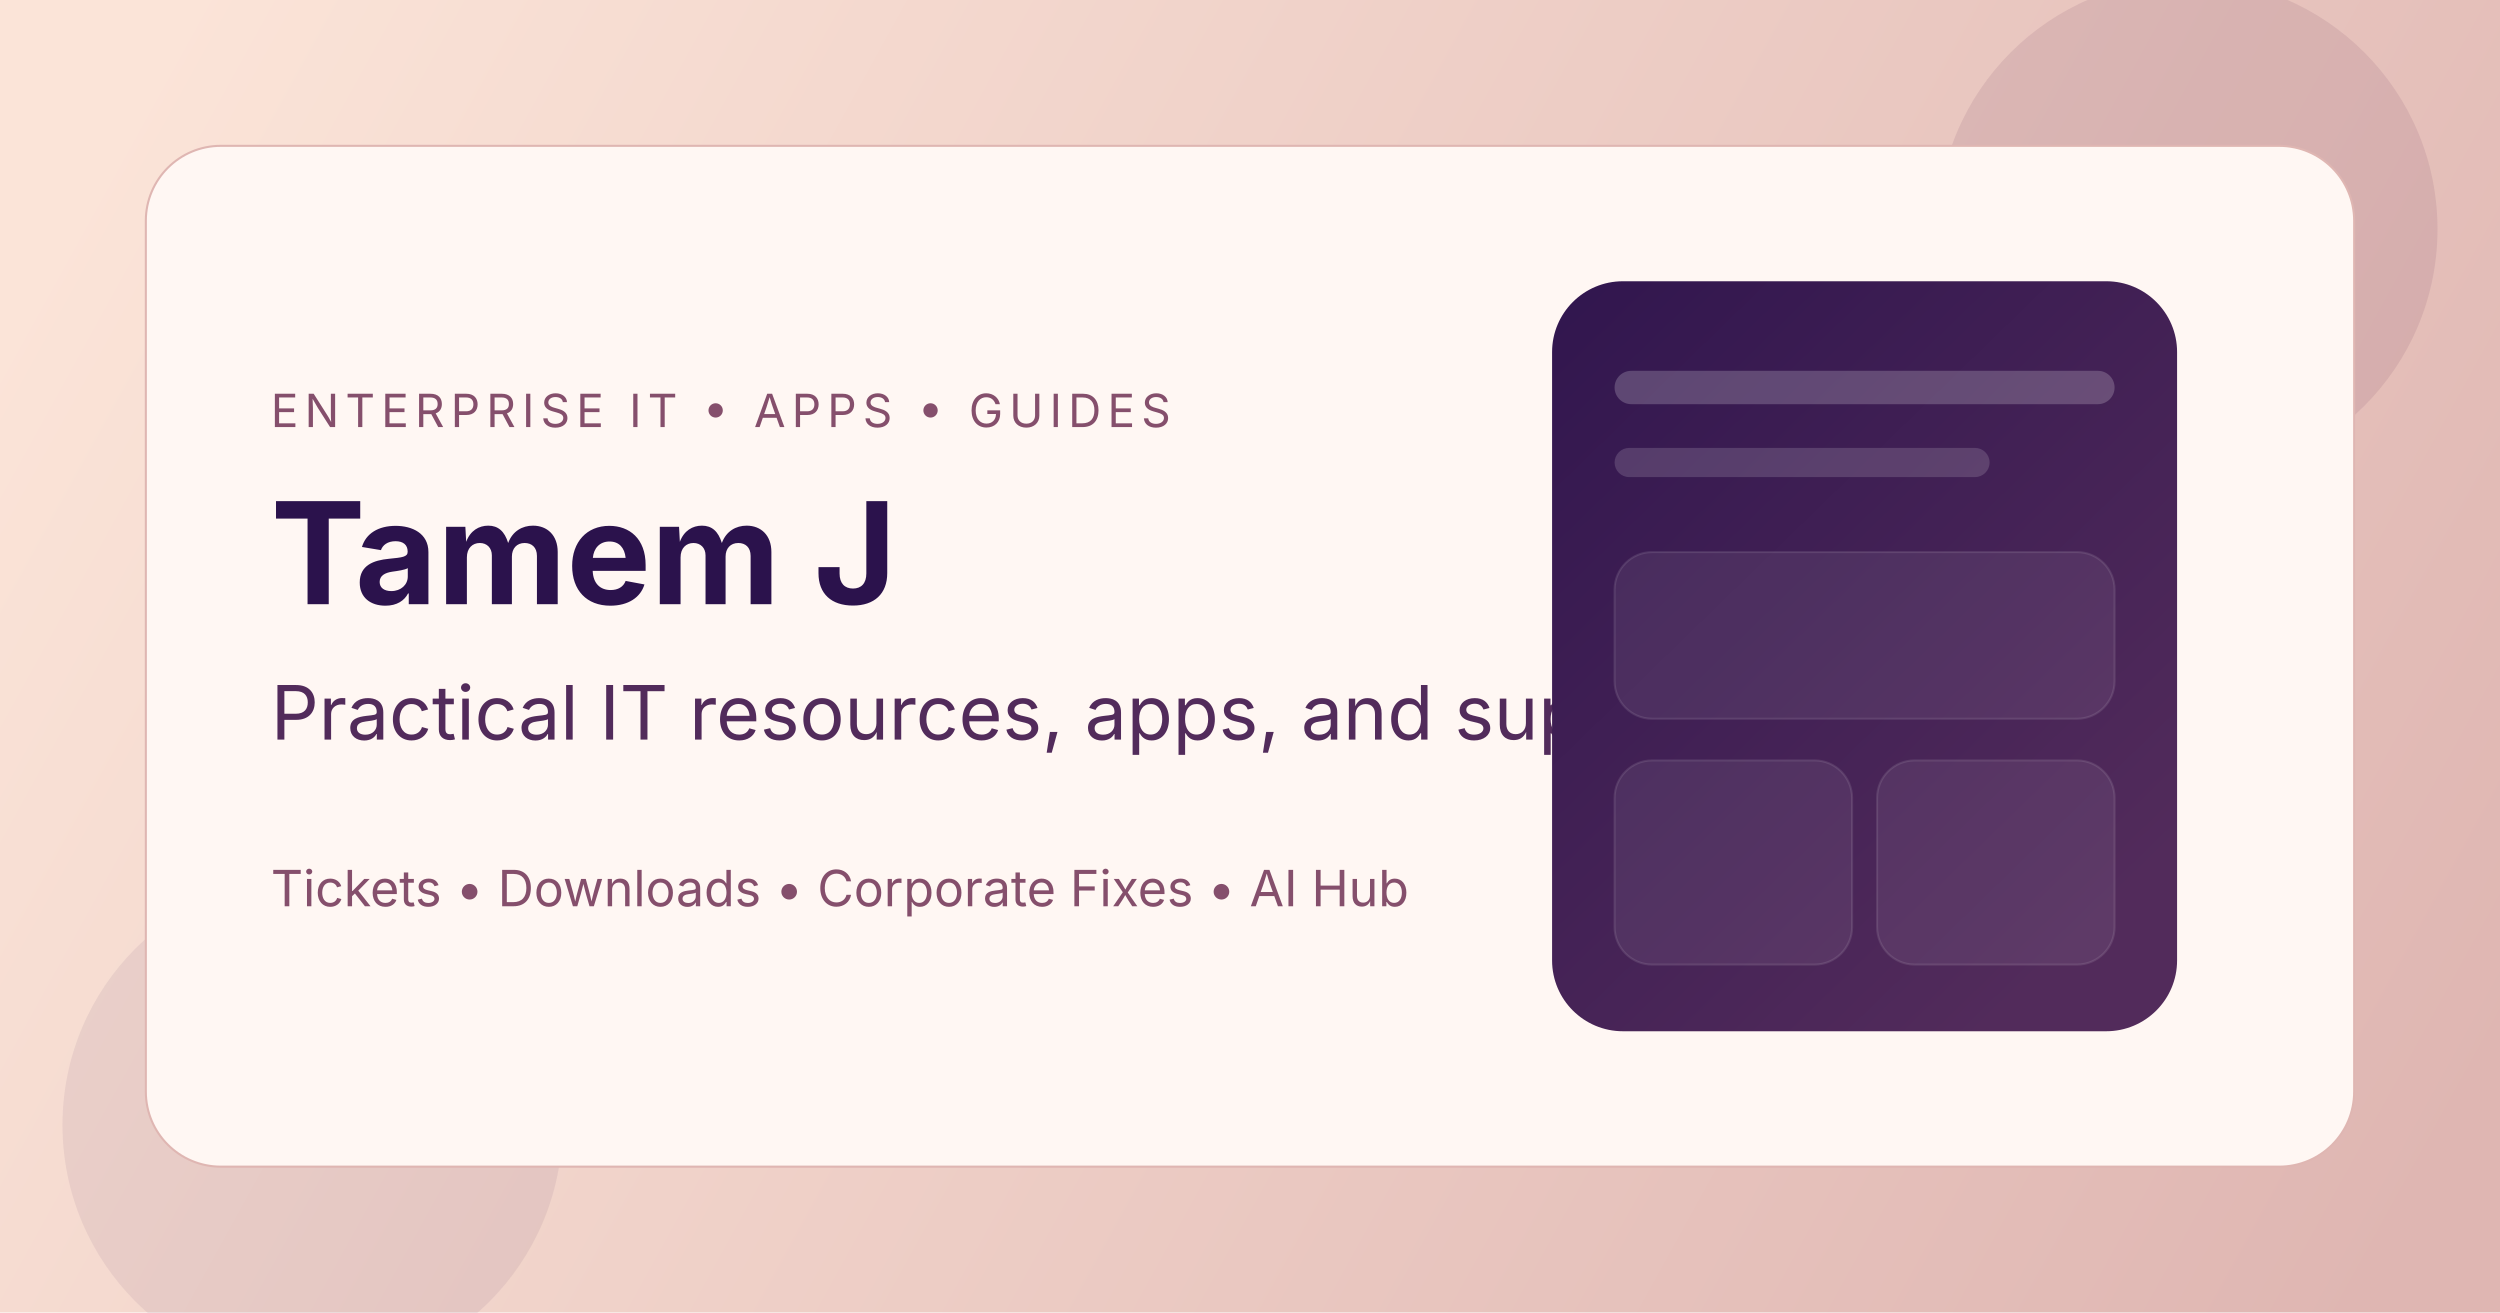
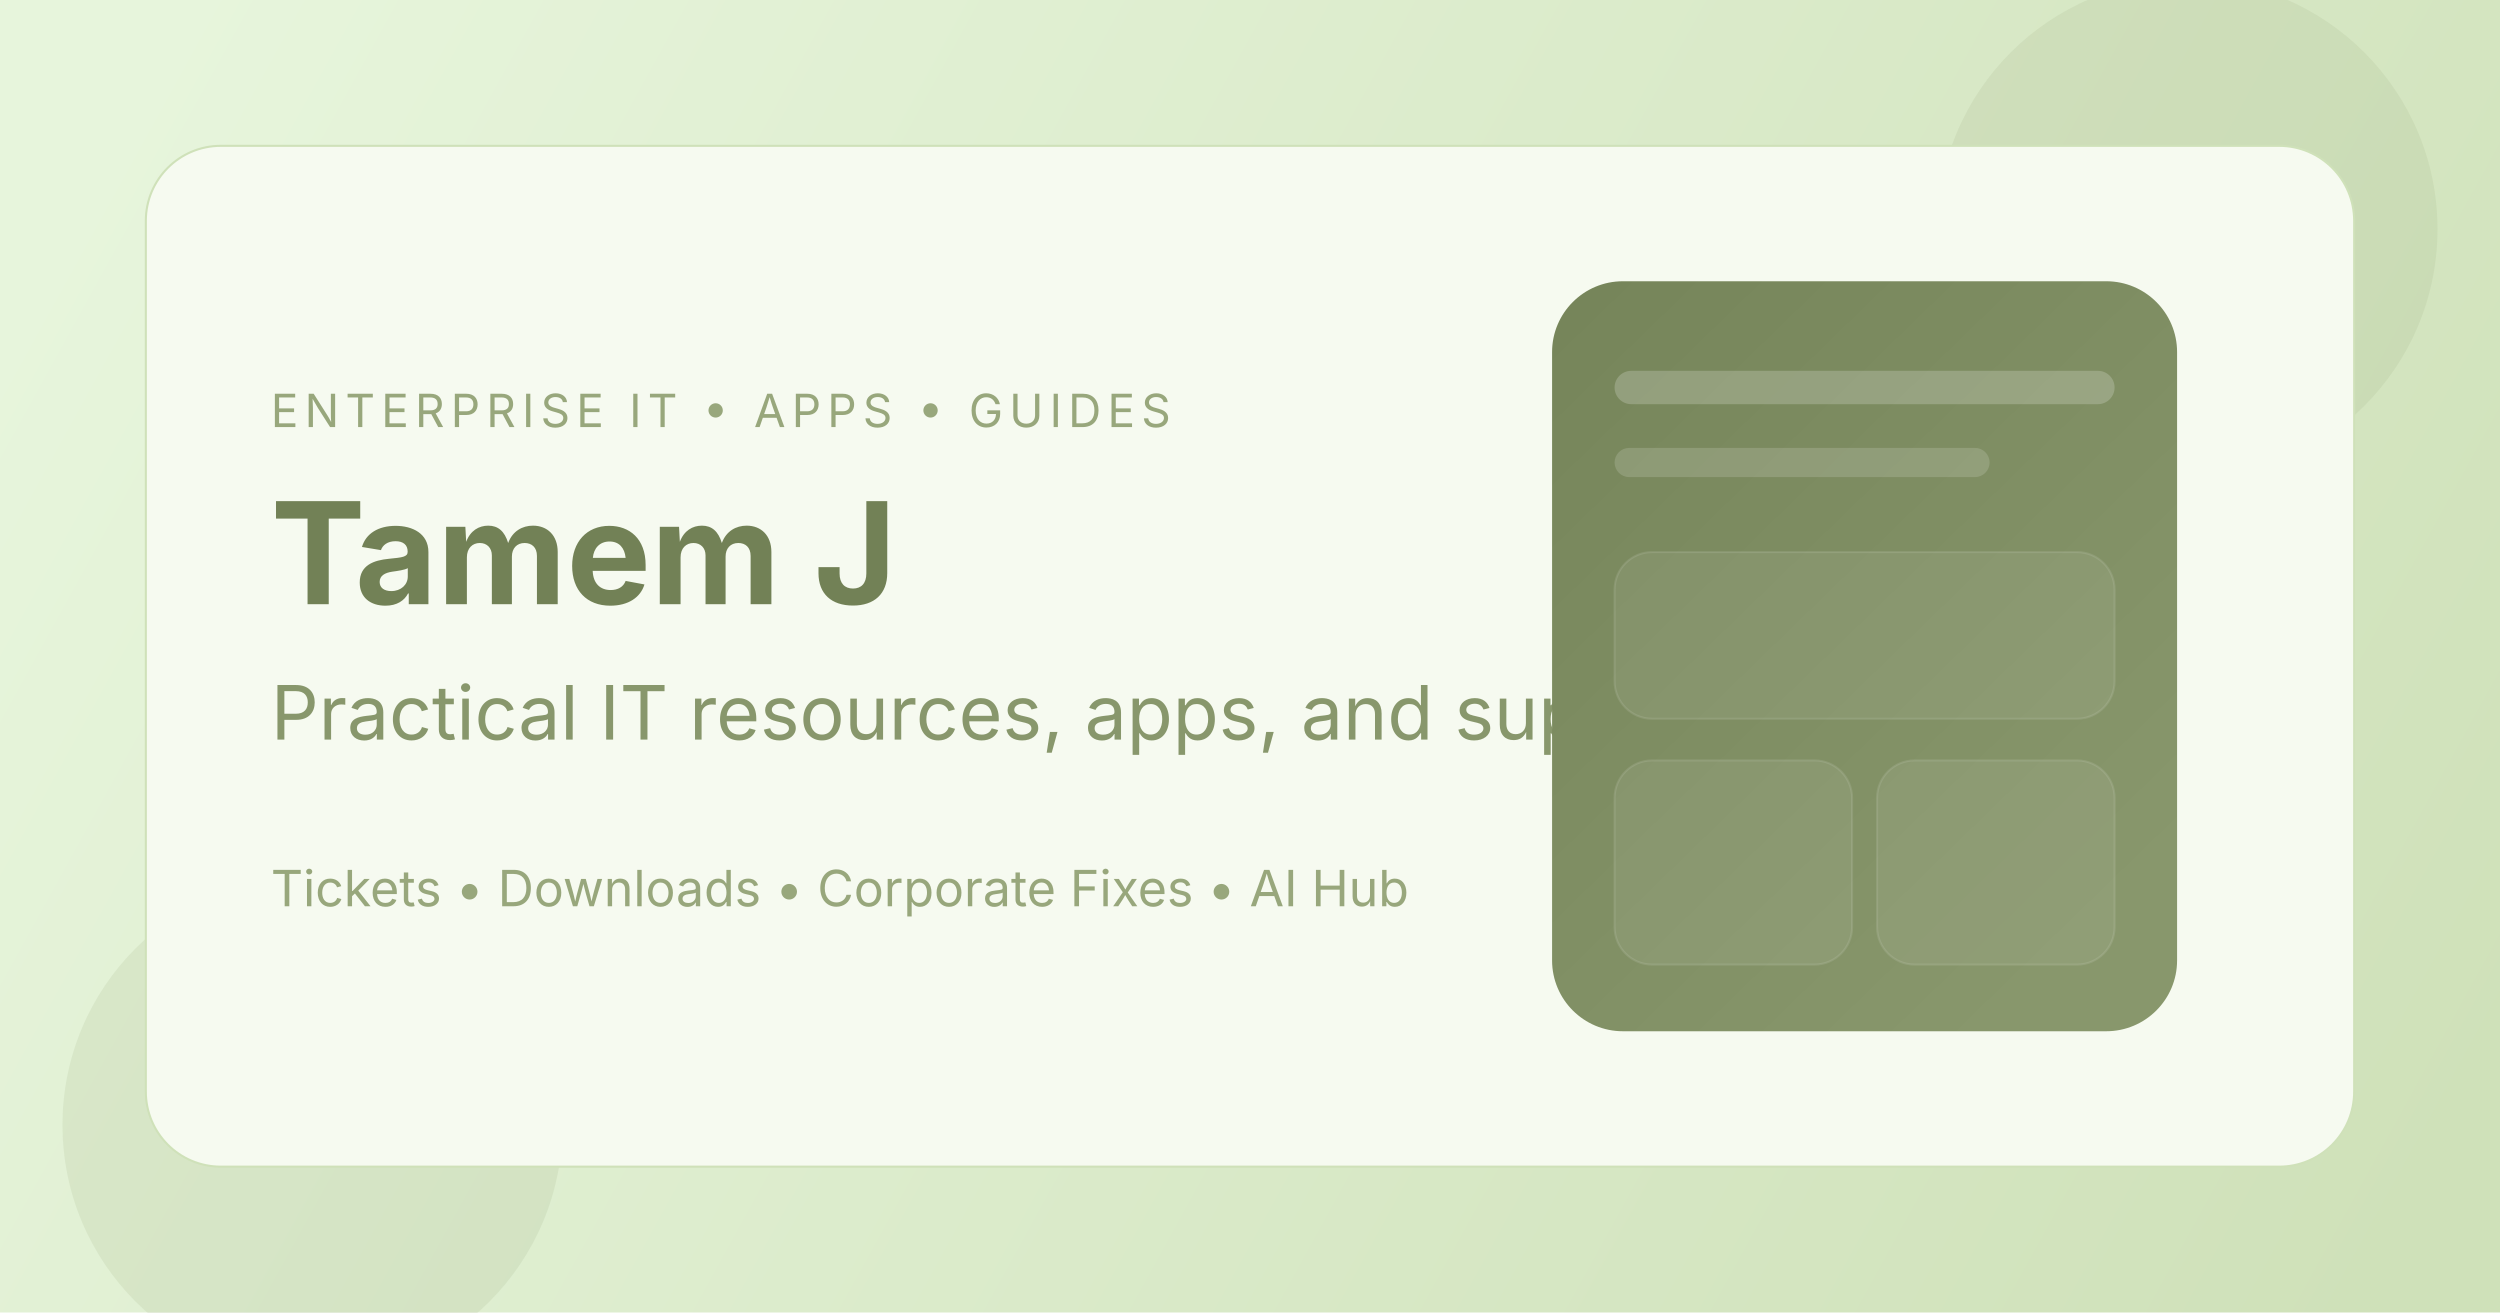
<svg xmlns="http://www.w3.org/2000/svg" width="1200" height="630" viewBox="0 0 1200 630" fill="none">
  <defs>
    <linearGradient id="bg" x1="70" y1="30" x2="1140" y2="620" gradientUnits="userSpaceOnUse">
-       <stop stop-color="#FBE4D8" />
-       <stop offset="1" stop-color="#DFB6B2" />
+       <stop stop-color="#E7F5DC" />
+       <stop offset="1" stop-color="#CFE1B9" />
    </linearGradient>
    <linearGradient id="card" x1="650" y1="130" x2="980" y2="470" gradientUnits="userSpaceOnUse">
-       <stop stop-color="#2B124C" />
-       <stop offset="1" stop-color="#522B5B" />
+       <stop stop-color="#728156" />
+       <stop offset="1" stop-color="#88976C" />
    </linearGradient>
  </defs>
  <rect width="1200" height="630" fill="url(#bg)" />
-   <circle cx="1050" cy="110" r="120" fill="#854F6C24" />
-   <circle cx="150" cy="540" r="120" fill="#522B5B14" />
-   <rect x="70" y="70" width="1060" height="490" rx="36" fill="#FFF7F3" stroke="#DFB6B2" />
-   <text x="130" y="205" fill="#854F6C" font-size="22" font-family="Inter, Arial, sans-serif" letter-spacing="3">ENTERPRISE IT • APPS • GUIDES</text>
-   <text x="130" y="290" fill="#2B124C" font-size="68" font-family="Inter, Arial, sans-serif" font-weight="700">Tamem J</text>
-   <text x="130" y="355" fill="#522B5B" font-size="36" font-family="Inter, Arial, sans-serif">Practical IT resources, apps, and support tools</text>
-   <text x="130" y="435" fill="#854F6C" font-size="24" font-family="Inter, Arial, sans-serif">Tickets • Downloads • Corporate Fixes • AI Hub</text>
+   <circle cx="1050" cy="110" r="120" fill="#98A77C24" />
+   <circle cx="150" cy="540" r="120" fill="#88976C20" />
+   <rect x="70" y="70" width="1060" height="490" rx="36" fill="#F6FAF0" stroke="#CFE1B9" />
+   <text x="130" y="205" fill="#98A77C" font-size="22" font-family="Inter, Arial, sans-serif" letter-spacing="3">ENTERPRISE IT • APPS • GUIDES</text>
+   <text x="130" y="290" fill="#728156" font-size="68" font-family="Inter, Arial, sans-serif" font-weight="700">Tamem J</text>
+   <text x="130" y="355" fill="#88976C" font-size="36" font-family="Inter, Arial, sans-serif">Practical IT resources, apps, and support tools</text>
+   <text x="130" y="435" fill="#98A77C" font-size="24" font-family="Inter, Arial, sans-serif">Tickets • Downloads • Corporate Fixes • AI Hub</text>
  <rect x="745" y="135" width="300" height="360" rx="34" fill="url(#card)" />
  <rect x="775" y="178" width="240" height="16" rx="8" fill="#FFFFFF33" />
  <rect x="775" y="215" width="180" height="14" rx="7" fill="#FFFFFF26" />
  <rect x="775" y="265" width="240" height="80" rx="18" fill="#FFFFFF12" stroke="#FFFFFF1A" />
  <rect x="775" y="365" width="114" height="98" rx="18" fill="#FFFFFF12" stroke="#FFFFFF1A" />
  <rect x="901" y="365" width="114" height="98" rx="18" fill="#FFFFFF12" stroke="#FFFFFF1A" />
</svg>
